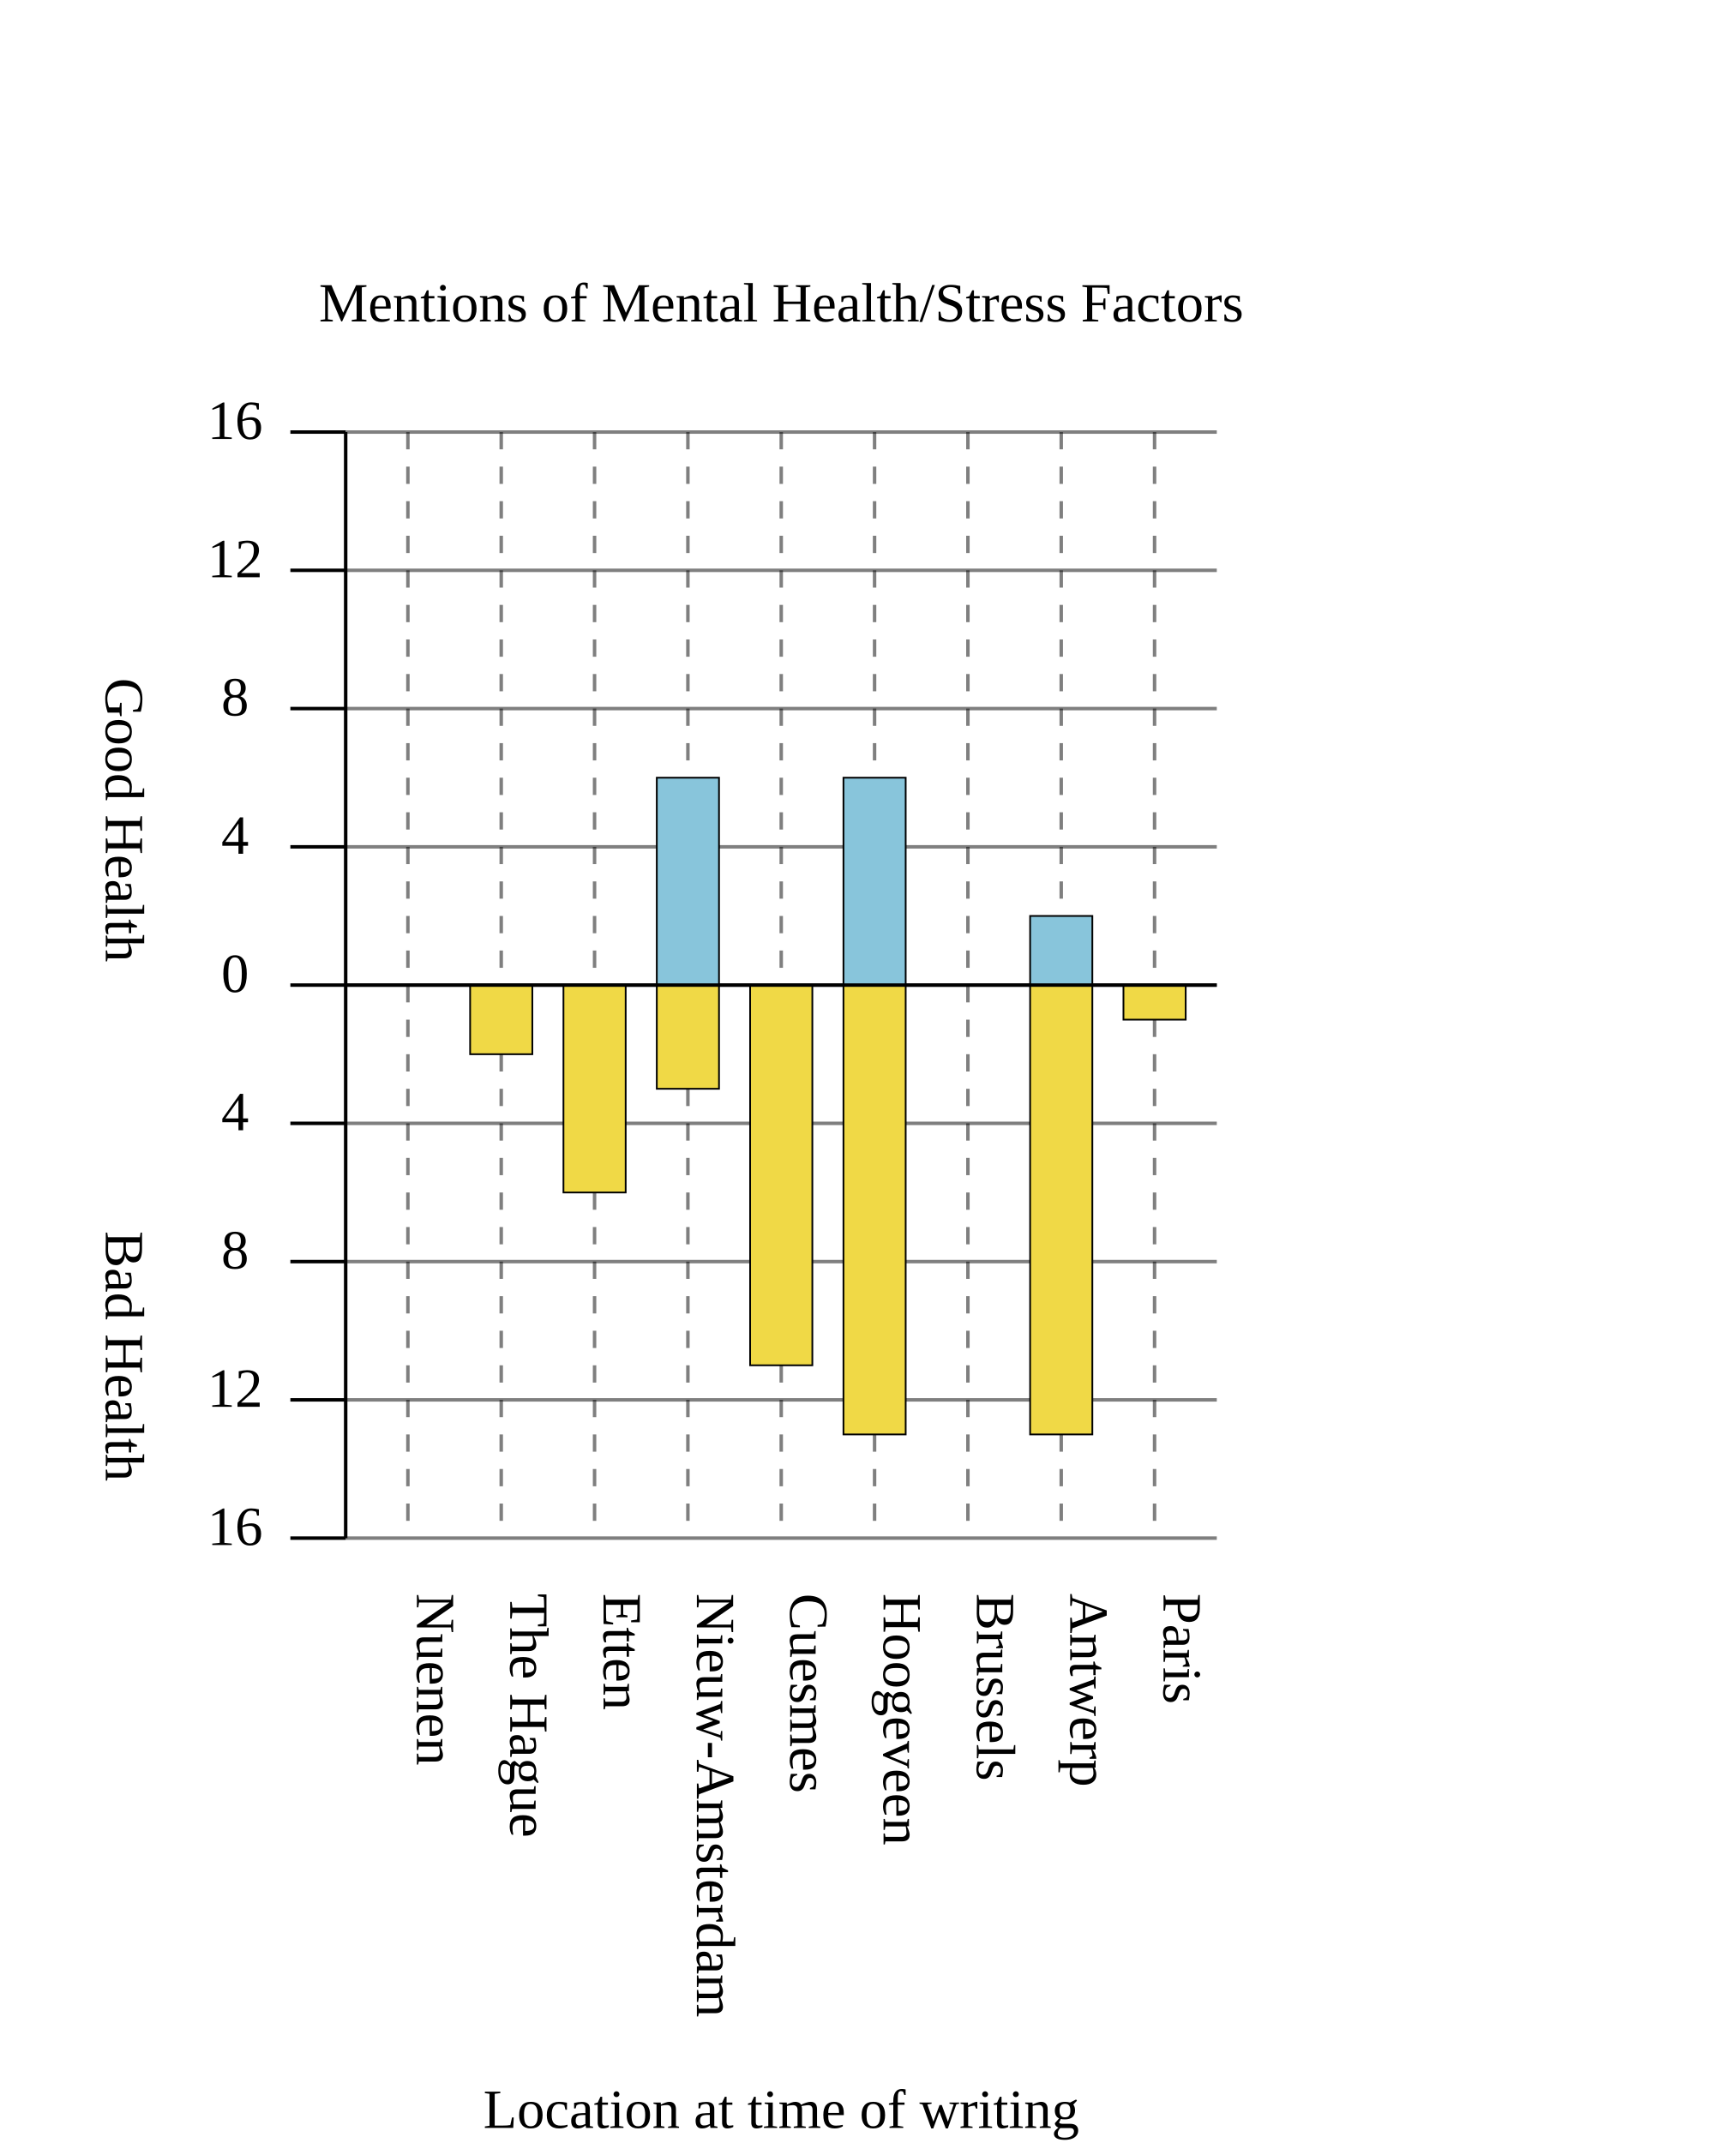
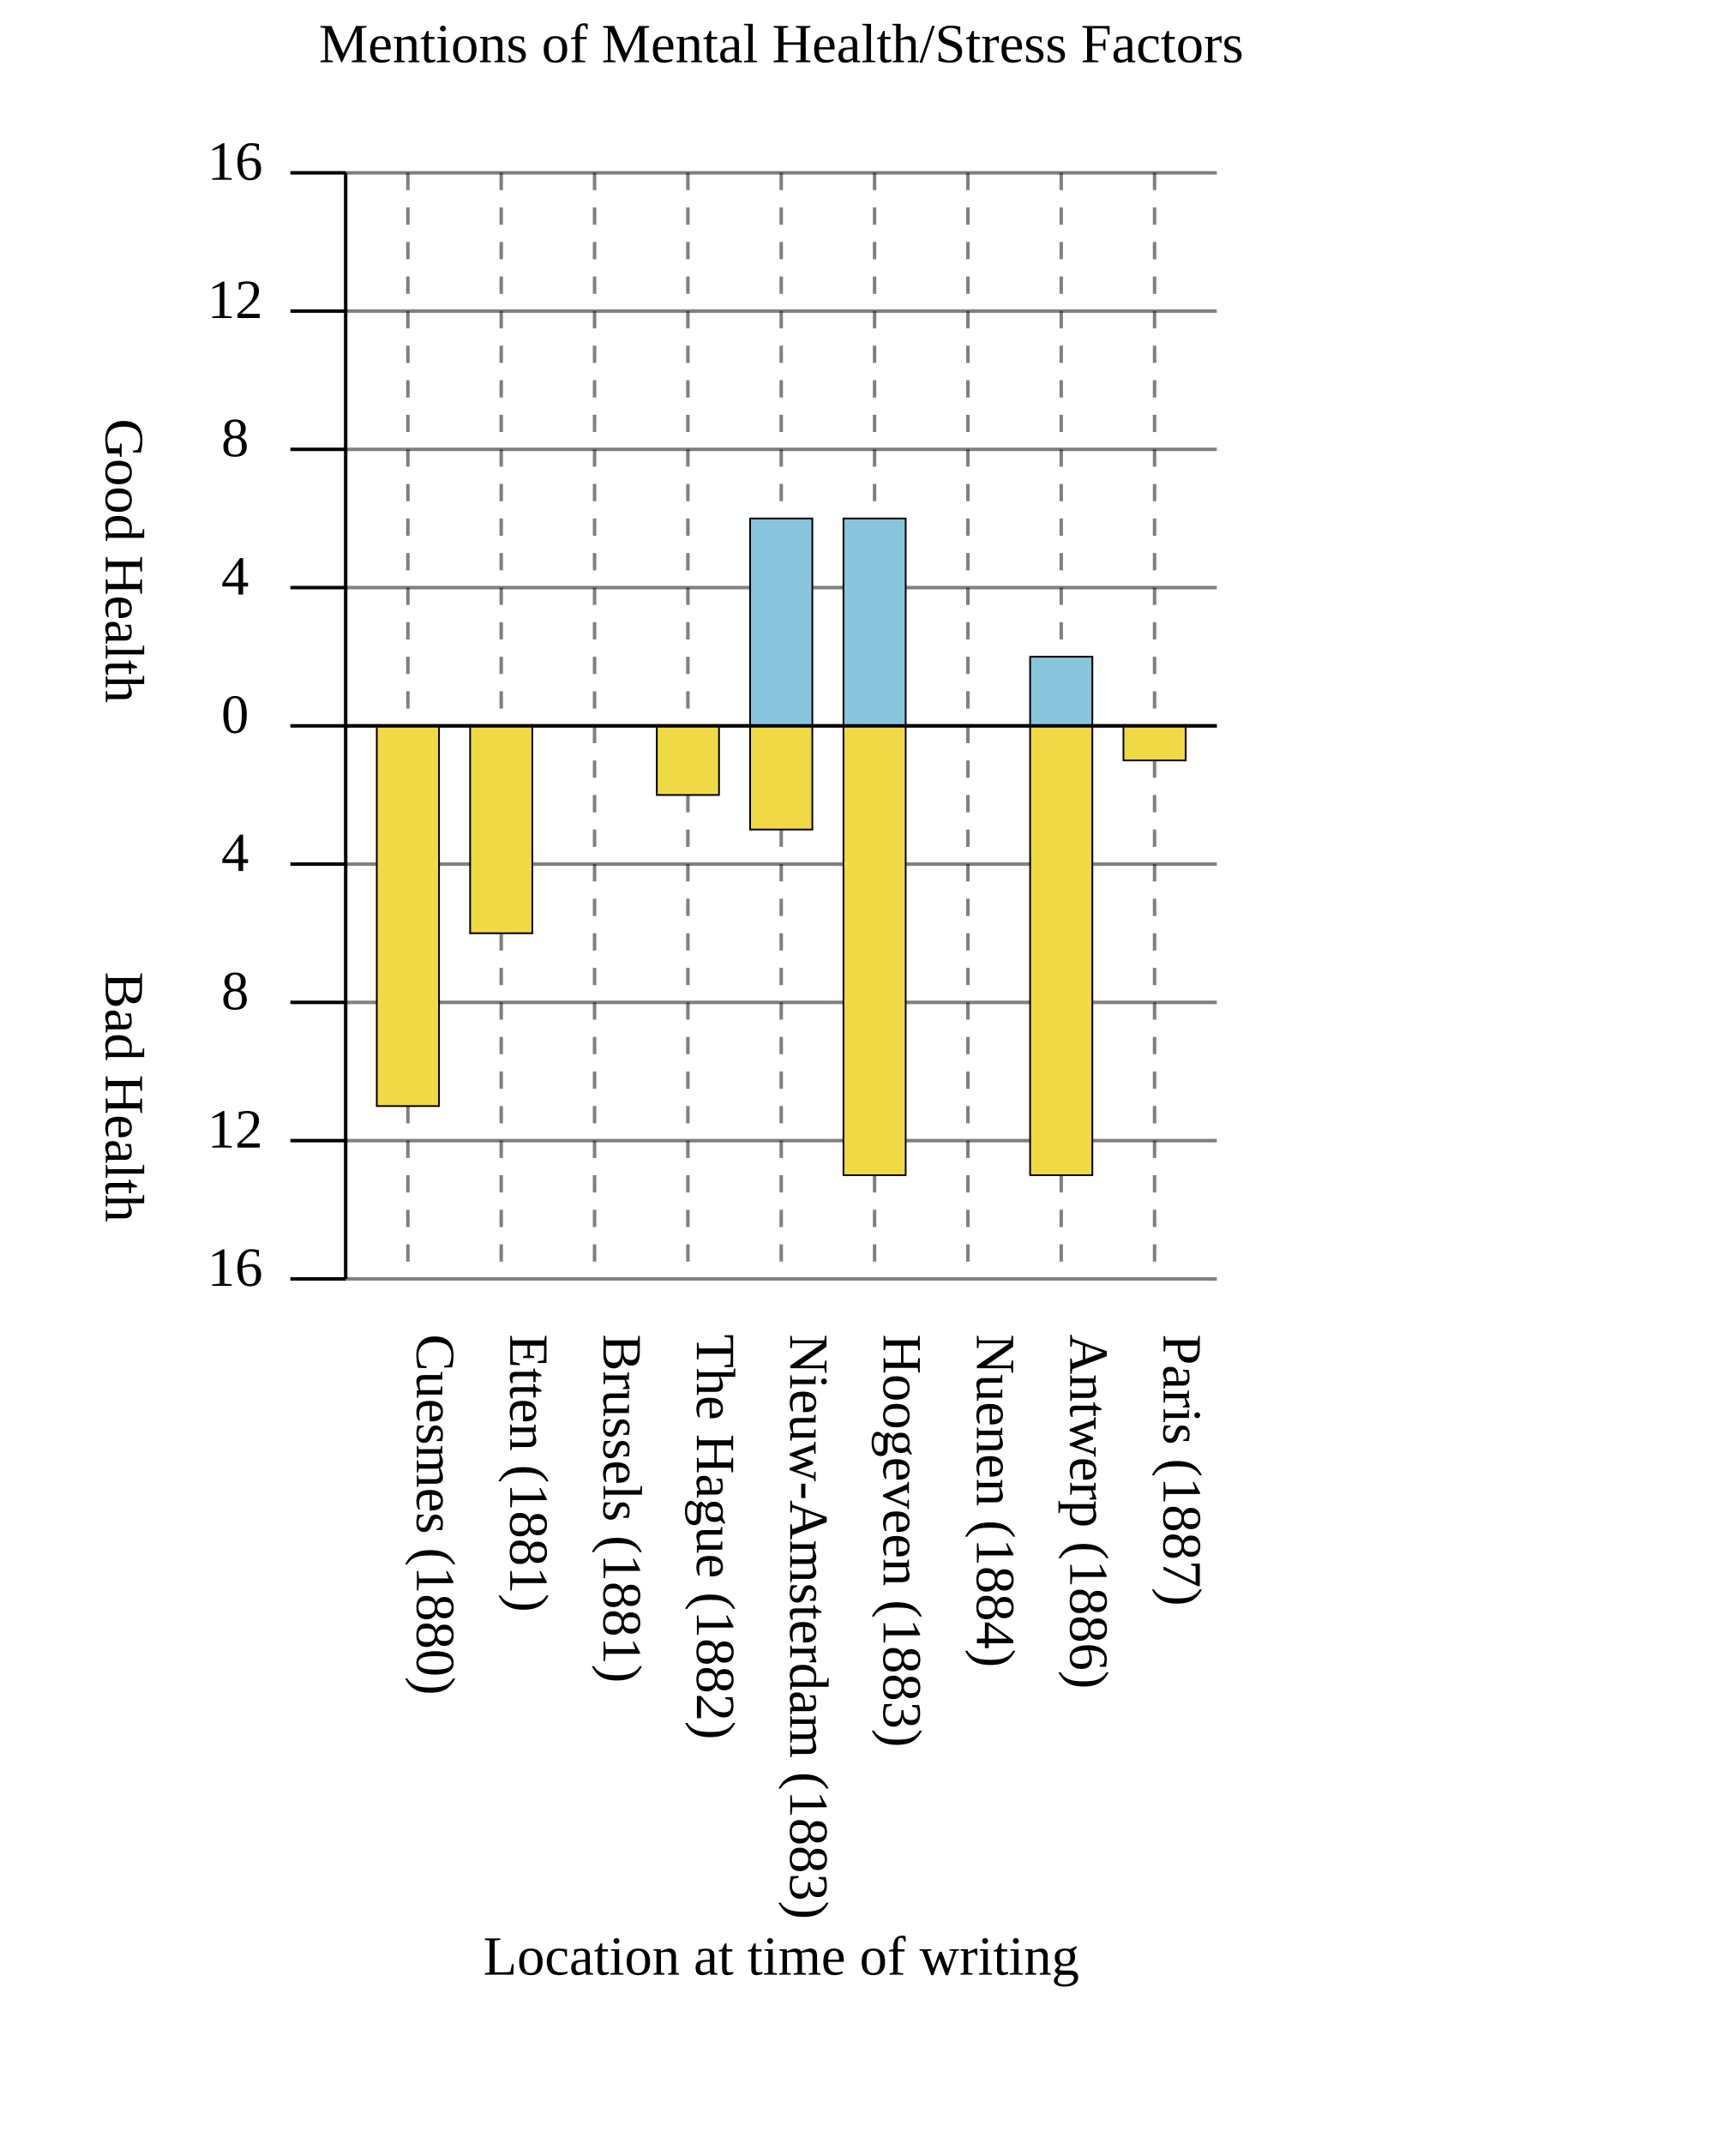
<svg xmlns="http://www.w3.org/2000/svg" height="620" width="502">
-   <g transform="translate(100, 285)">
+   <g transform="translate(100, 210)">
    <text x="-32" y="2" font-size="16" font-family="Times New Roman" text-anchor="middle">0</text>
    <line x1="0" x2="-16" y1="0" y2="0" stroke="black" />
    <line x1="0" x2="252" y1="0" y2="0" stroke="black" opacity=".5" />
    <text x="-32" y="42" font-size="16" font-family="Times New Roman" text-anchor="middle">4</text>
    <line x1="0" x2="-16" y1="40" y2="40" stroke="black" />
    <line x1="0" x2="252" y1="40" y2="40" stroke="black" opacity=".5" />
    <text x="-32" y="82" font-size="16" font-family="Times New Roman" text-anchor="middle">8</text>
    <line x1="0" x2="-16" y1="80" y2="80" stroke="black" />
    <line x1="0" x2="252" y1="80" y2="80" stroke="black" opacity=".5" />
    <text x="-32" y="122" font-size="16" font-family="Times New Roman" text-anchor="middle">12</text>
    <line x1="0" x2="-16" y1="120" y2="120" stroke="black" />
    <line x1="0" x2="252" y1="120" y2="120" stroke="black" opacity=".5" />
    <text x="-32" y="162" font-size="16" font-family="Times New Roman" text-anchor="middle">16</text>
    <line x1="0" x2="-16" y1="160" y2="160" stroke="black" />
    <line x1="0" x2="252" y1="160" y2="160" stroke="black" opacity=".5" />
    <text x="-32" y="-158" font-size="16" font-family="Times New Roman" text-anchor="middle">16</text>
    <line x1="-16" x2="0" y1="-160" y2="-160" stroke="black" />
    <line x1="0" x2="252" y1="-160" y2="-160" stroke="black" opacity=".5" />
    <text x="-32" y="-118" font-size="16" font-family="Times New Roman" text-anchor="middle">12</text>
    <line x1="-16" x2="0" y1="-120" y2="-120" stroke="black" />
    <line x1="0" x2="252" y1="-120" y2="-120" stroke="black" opacity=".5" />
    <text x="-32" y="-78" font-size="16" font-family="Times New Roman" text-anchor="middle">8</text>
    <line x1="-16" x2="0" y1="-80" y2="-80" stroke="black" />
    <line x1="0" x2="252" y1="-80" y2="-80" stroke="black" opacity=".5" />
    <text x="-32" y="-38" font-size="16" font-family="Times New Roman" text-anchor="middle">4</text>
    <line x1="-16" x2="0" y1="-40" y2="-40" stroke="black" />
    <line x1="0" x2="252" y1="-40" y2="-40" stroke="black" opacity=".5" />
    <line x1="18" x2="18" y1="-160" y2="160" stroke="black" opacity=".5" stroke-dasharray="5,5" />
    <rect x="9" width="18" y="-0" height="0" fill="#88c5db" stroke-width=".5" stroke="black" />
-     <rect x="9" width="18" y="0" height="0" fill="#f0d946" stroke-width=".5" stroke="black" />
-     <text x="26" y="176" text-anchor="start" font-size="16" font-family="Times New Roman" writing-mode="tb">Nuenen</text>
+     <rect x="9" width="18" y="0" height="110" fill="#f0d946" stroke-width=".5" stroke="black" />
+     <text x="26" y="176" text-anchor="start" font-size="16" font-family="Times New Roman" writing-mode="tb">Cuesmes (1880)</text>
    <line x1="45" x2="45" y1="-160" y2="160" stroke="black" opacity=".5" stroke-dasharray="5,5" />
    <rect x="36" width="18" y="-0" height="0" fill="#88c5db" stroke-width=".5" stroke="black" />
-     <rect x="36" width="18" y="0" height="20" fill="#f0d946" stroke-width=".5" stroke="black" />
-     <text x="53" y="176" text-anchor="start" font-size="16" font-family="Times New Roman" writing-mode="tb">The Hague</text>
+     <rect x="36" width="18" y="0" height="60" fill="#f0d946" stroke-width=".5" stroke="black" />
+     <text x="53" y="176" text-anchor="start" font-size="16" font-family="Times New Roman" writing-mode="tb">Etten (1881)</text>
    <line x1="72" x2="72" y1="-160" y2="160" stroke="black" opacity=".5" stroke-dasharray="5,5" />
    <rect x="63" width="18" y="-0" height="0" fill="#88c5db" stroke-width=".5" stroke="black" />
-     <rect x="63" width="18" y="0" height="60" fill="#f0d946" stroke-width=".5" stroke="black" />
-     <text x="80" y="176" text-anchor="start" font-size="16" font-family="Times New Roman" writing-mode="tb">Etten</text>
+     <rect x="63" width="18" y="0" height="0" fill="#f0d946" stroke-width=".5" stroke="black" />
+     <text x="80" y="176" text-anchor="start" font-size="16" font-family="Times New Roman" writing-mode="tb">Brussels (1881)</text>
    <line x1="99" x2="99" y1="-160" y2="160" stroke="black" opacity=".5" stroke-dasharray="5,5" />
-     <rect x="90" width="18" y="-60" height="60" fill="#88c5db" stroke-width=".5" stroke="black" />
-     <rect x="90" width="18" y="0" height="30" fill="#f0d946" stroke-width=".5" stroke="black" />
-     <text x="107" y="176" text-anchor="start" font-size="16" font-family="Times New Roman" writing-mode="tb">Nieuw-Amsterdam</text>
+     <rect x="90" width="18" y="-0" height="0" fill="#88c5db" stroke-width=".5" stroke="black" />
+     <rect x="90" width="18" y="0" height="20" fill="#f0d946" stroke-width=".5" stroke="black" />
+     <text x="107" y="176" text-anchor="start" font-size="16" font-family="Times New Roman" writing-mode="tb">The Hague (1882)</text>
    <line x1="126" x2="126" y1="-160" y2="160" stroke="black" opacity=".5" stroke-dasharray="5,5" />
-     <rect x="117" width="18" y="-0" height="0" fill="#88c5db" stroke-width=".5" stroke="black" />
-     <rect x="117" width="18" y="0" height="110" fill="#f0d946" stroke-width=".5" stroke="black" />
-     <text x="134" y="176" text-anchor="start" font-size="16" font-family="Times New Roman" writing-mode="tb">Cuesmes</text>
+     <rect x="117" width="18" y="-60" height="60" fill="#88c5db" stroke-width=".5" stroke="black" />
+     <rect x="117" width="18" y="0" height="30" fill="#f0d946" stroke-width=".5" stroke="black" />
+     <text x="134" y="176" text-anchor="start" font-size="16" font-family="Times New Roman" writing-mode="tb">Nieuw-Amsterdam (1883)</text>
    <line x1="153" x2="153" y1="-160" y2="160" stroke="black" opacity=".5" stroke-dasharray="5,5" />
    <rect x="144" width="18" y="-60" height="60" fill="#88c5db" stroke-width=".5" stroke="black" />
    <rect x="144" width="18" y="0" height="130" fill="#f0d946" stroke-width=".5" stroke="black" />
-     <text x="161" y="176" text-anchor="start" font-size="16" font-family="Times New Roman" writing-mode="tb">Hoogeveen</text>
+     <text x="161" y="176" text-anchor="start" font-size="16" font-family="Times New Roman" writing-mode="tb">Hoogeveen (1883)</text>
    <line x1="180" x2="180" y1="-160" y2="160" stroke="black" opacity=".5" stroke-dasharray="5,5" />
    <rect x="171" width="18" y="-0" height="0" fill="#88c5db" stroke-width=".5" stroke="black" />
    <rect x="171" width="18" y="0" height="0" fill="#f0d946" stroke-width=".5" stroke="black" />
-     <text x="188" y="176" text-anchor="start" font-size="16" font-family="Times New Roman" writing-mode="tb">Brussels</text>
+     <text x="188" y="176" text-anchor="start" font-size="16" font-family="Times New Roman" writing-mode="tb">Nuenen (1884)</text>
    <line x1="207" x2="207" y1="-160" y2="160" stroke="black" opacity=".5" stroke-dasharray="5,5" />
    <rect x="198" width="18" y="-20" height="20" fill="#88c5db" stroke-width=".5" stroke="black" />
    <rect x="198" width="18" y="0" height="130" fill="#f0d946" stroke-width=".5" stroke="black" />
-     <text x="215" y="176" text-anchor="start" font-size="16" font-family="Times New Roman" writing-mode="tb">Antwerp</text>
+     <text x="215" y="176" text-anchor="start" font-size="16" font-family="Times New Roman" writing-mode="tb">Antwerp (1886)</text>
    <line x1="234" x2="234" y1="-160" y2="160" stroke="black" opacity=".5" stroke-dasharray="5,5" />
    <rect x="225" width="18" y="-0" height="0" fill="#88c5db" stroke-width=".5" stroke="black" />
    <rect x="225" width="18" y="0" height="10" fill="#f0d946" stroke-width=".5" stroke="black" />
-     <text x="242" y="176" text-anchor="start" font-size="16" font-family="Times New Roman" writing-mode="tb">Paris</text>
+     <text x="242" y="176" text-anchor="start" font-size="16" font-family="Times New Roman" writing-mode="tb">Paris (1887)</text>
    <text x="-64" y="-80" font-size="16" text-anchor="middle" font-family="Times New Roman" font-weight="300" writing-mode="tb">Good Health</text>
    <text x="-64" y="80" font-size="16" text-anchor="middle" font-family="Times New Roman" font-weight="300" writing-mode="tb">Bad Health</text>
-     <text x="126" y="330.633" text-anchor="middle" font-family="Times New Roman" font-size="16">Location at time of writing</text>
+     <text x="126" y="361.289" text-anchor="middle" font-family="Times New Roman" font-size="16">Location at time of writing</text>
    <text x="126" y="-192" font-size="16" text-anchor="middle" font-family="Times New Roman" font-weight="300">Mentions of Mental Health/Stress Factors</text>
    <line x1="0" x2="0" y1="-160" y2="160" stroke="black" />
    <line x1="0" x2="252" y1="0" y2="0" stroke="black" />
  </g>
</svg>
